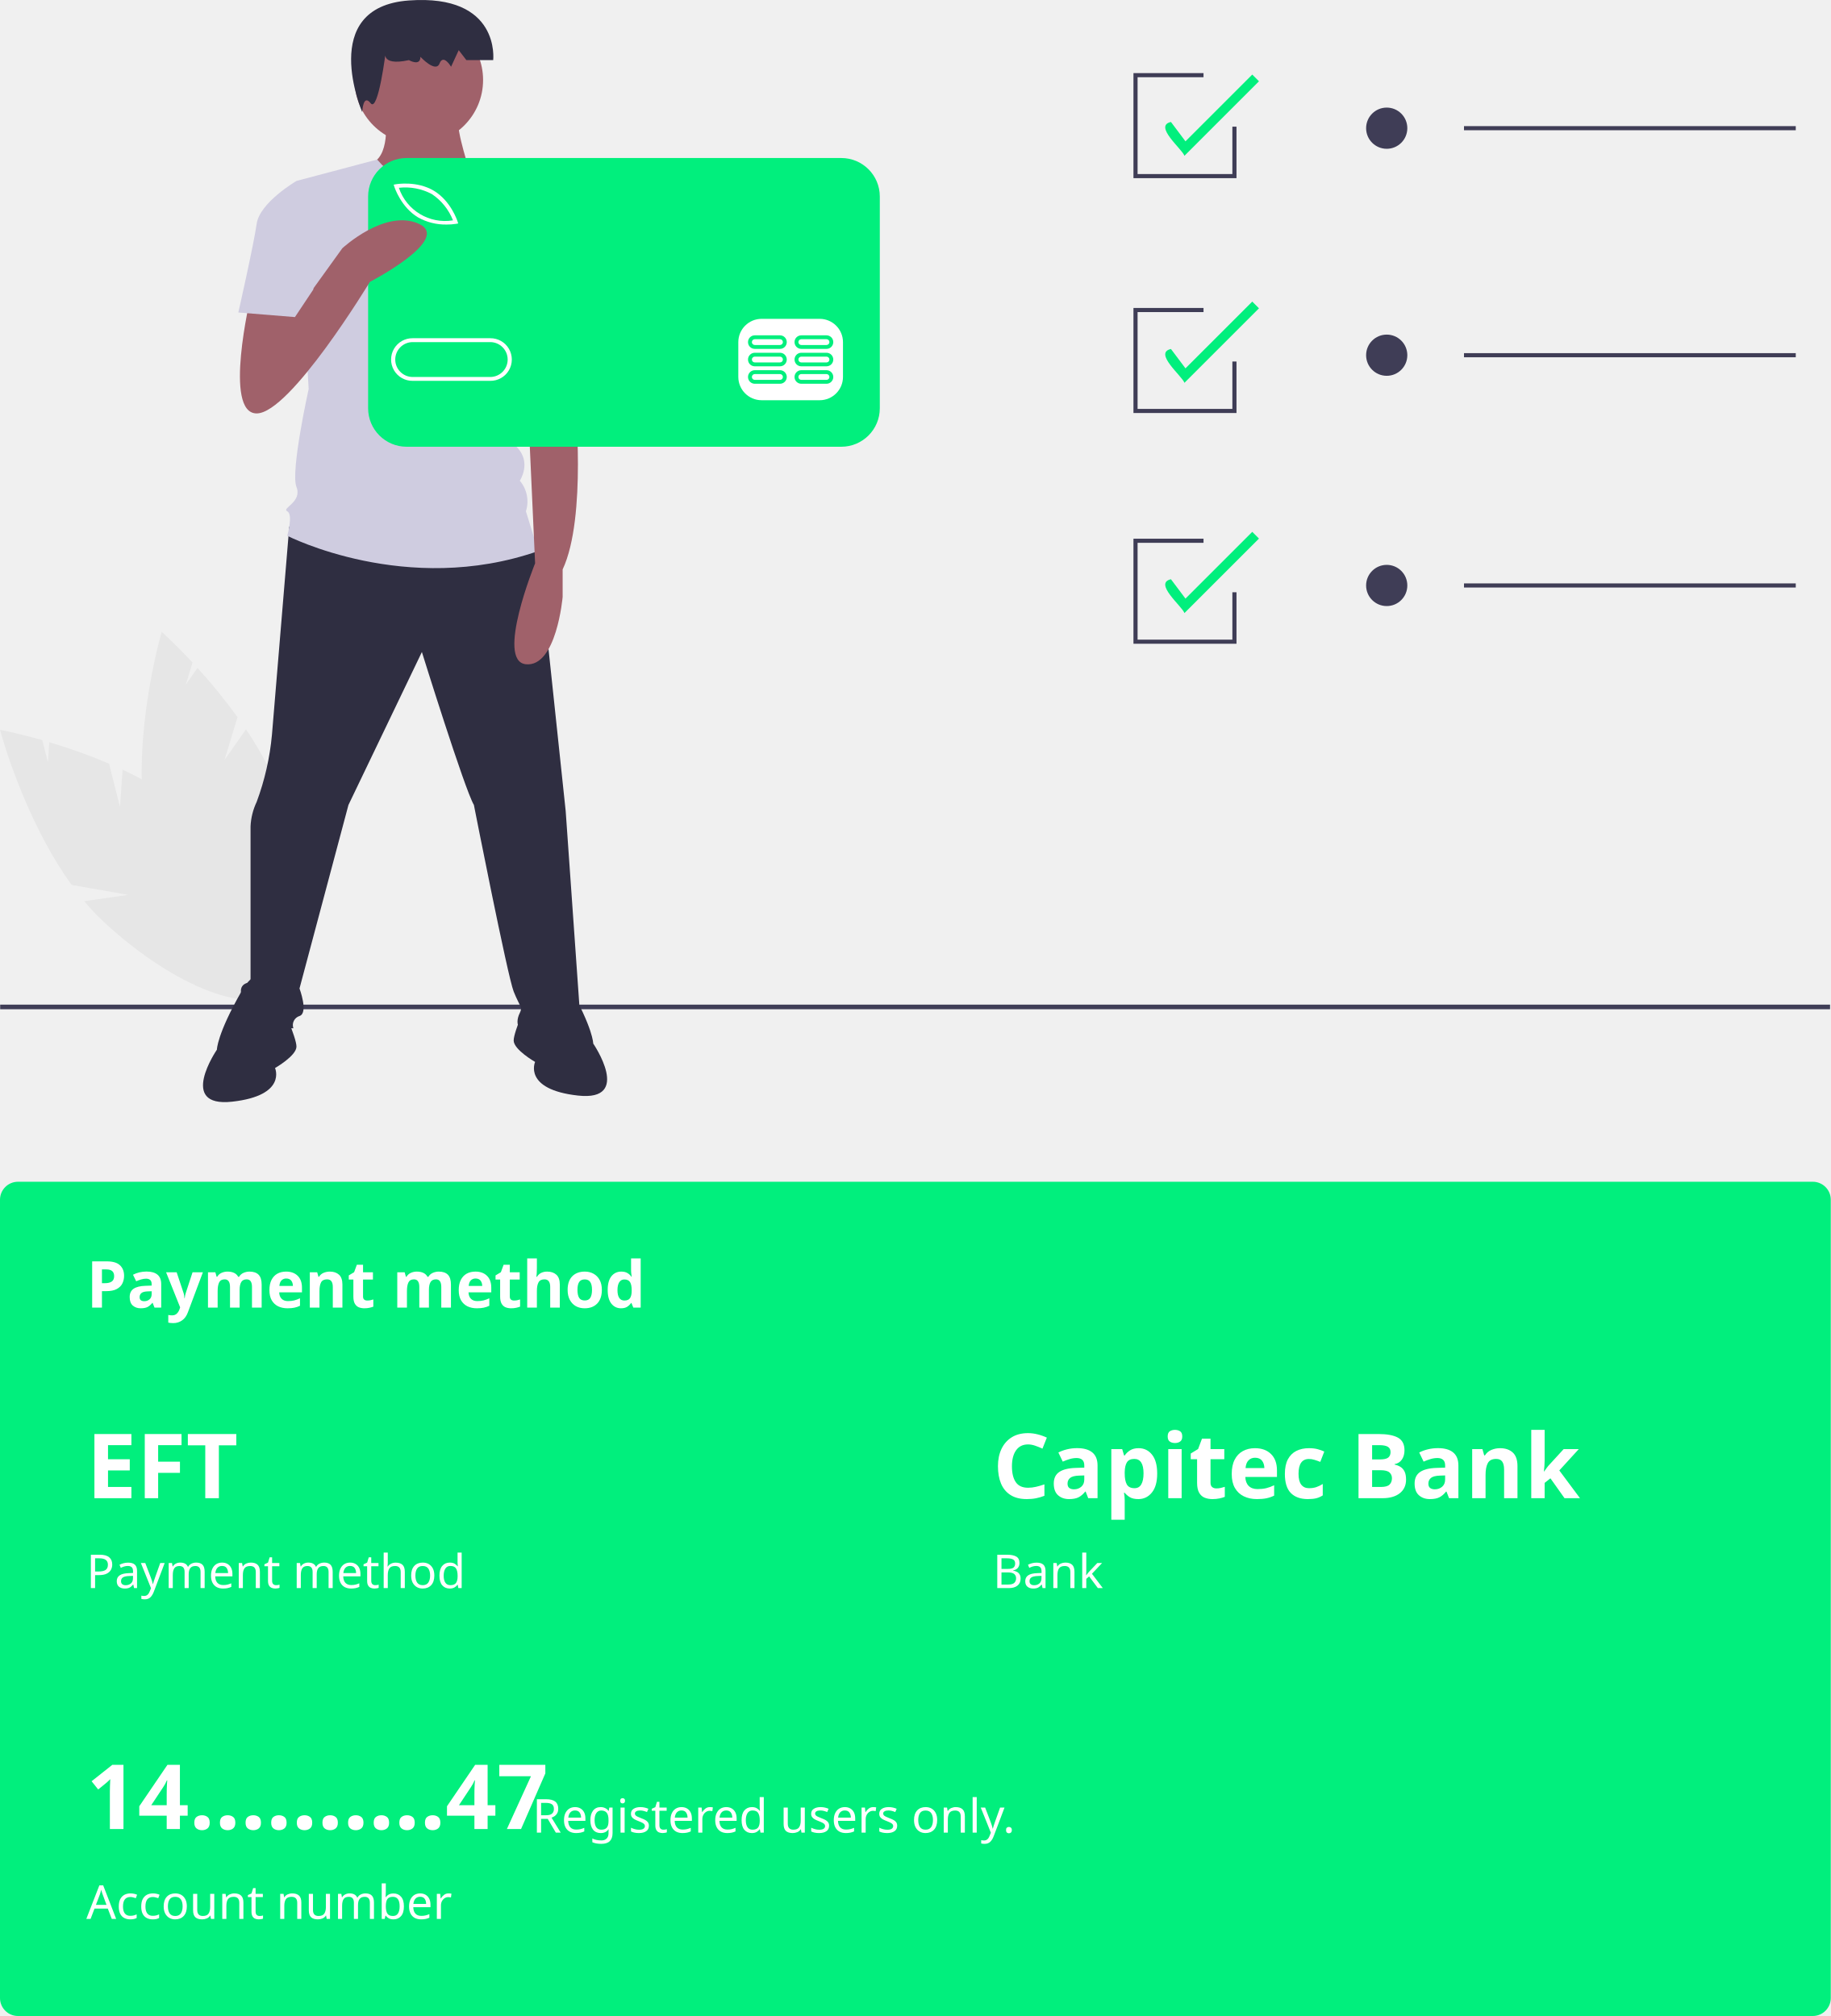
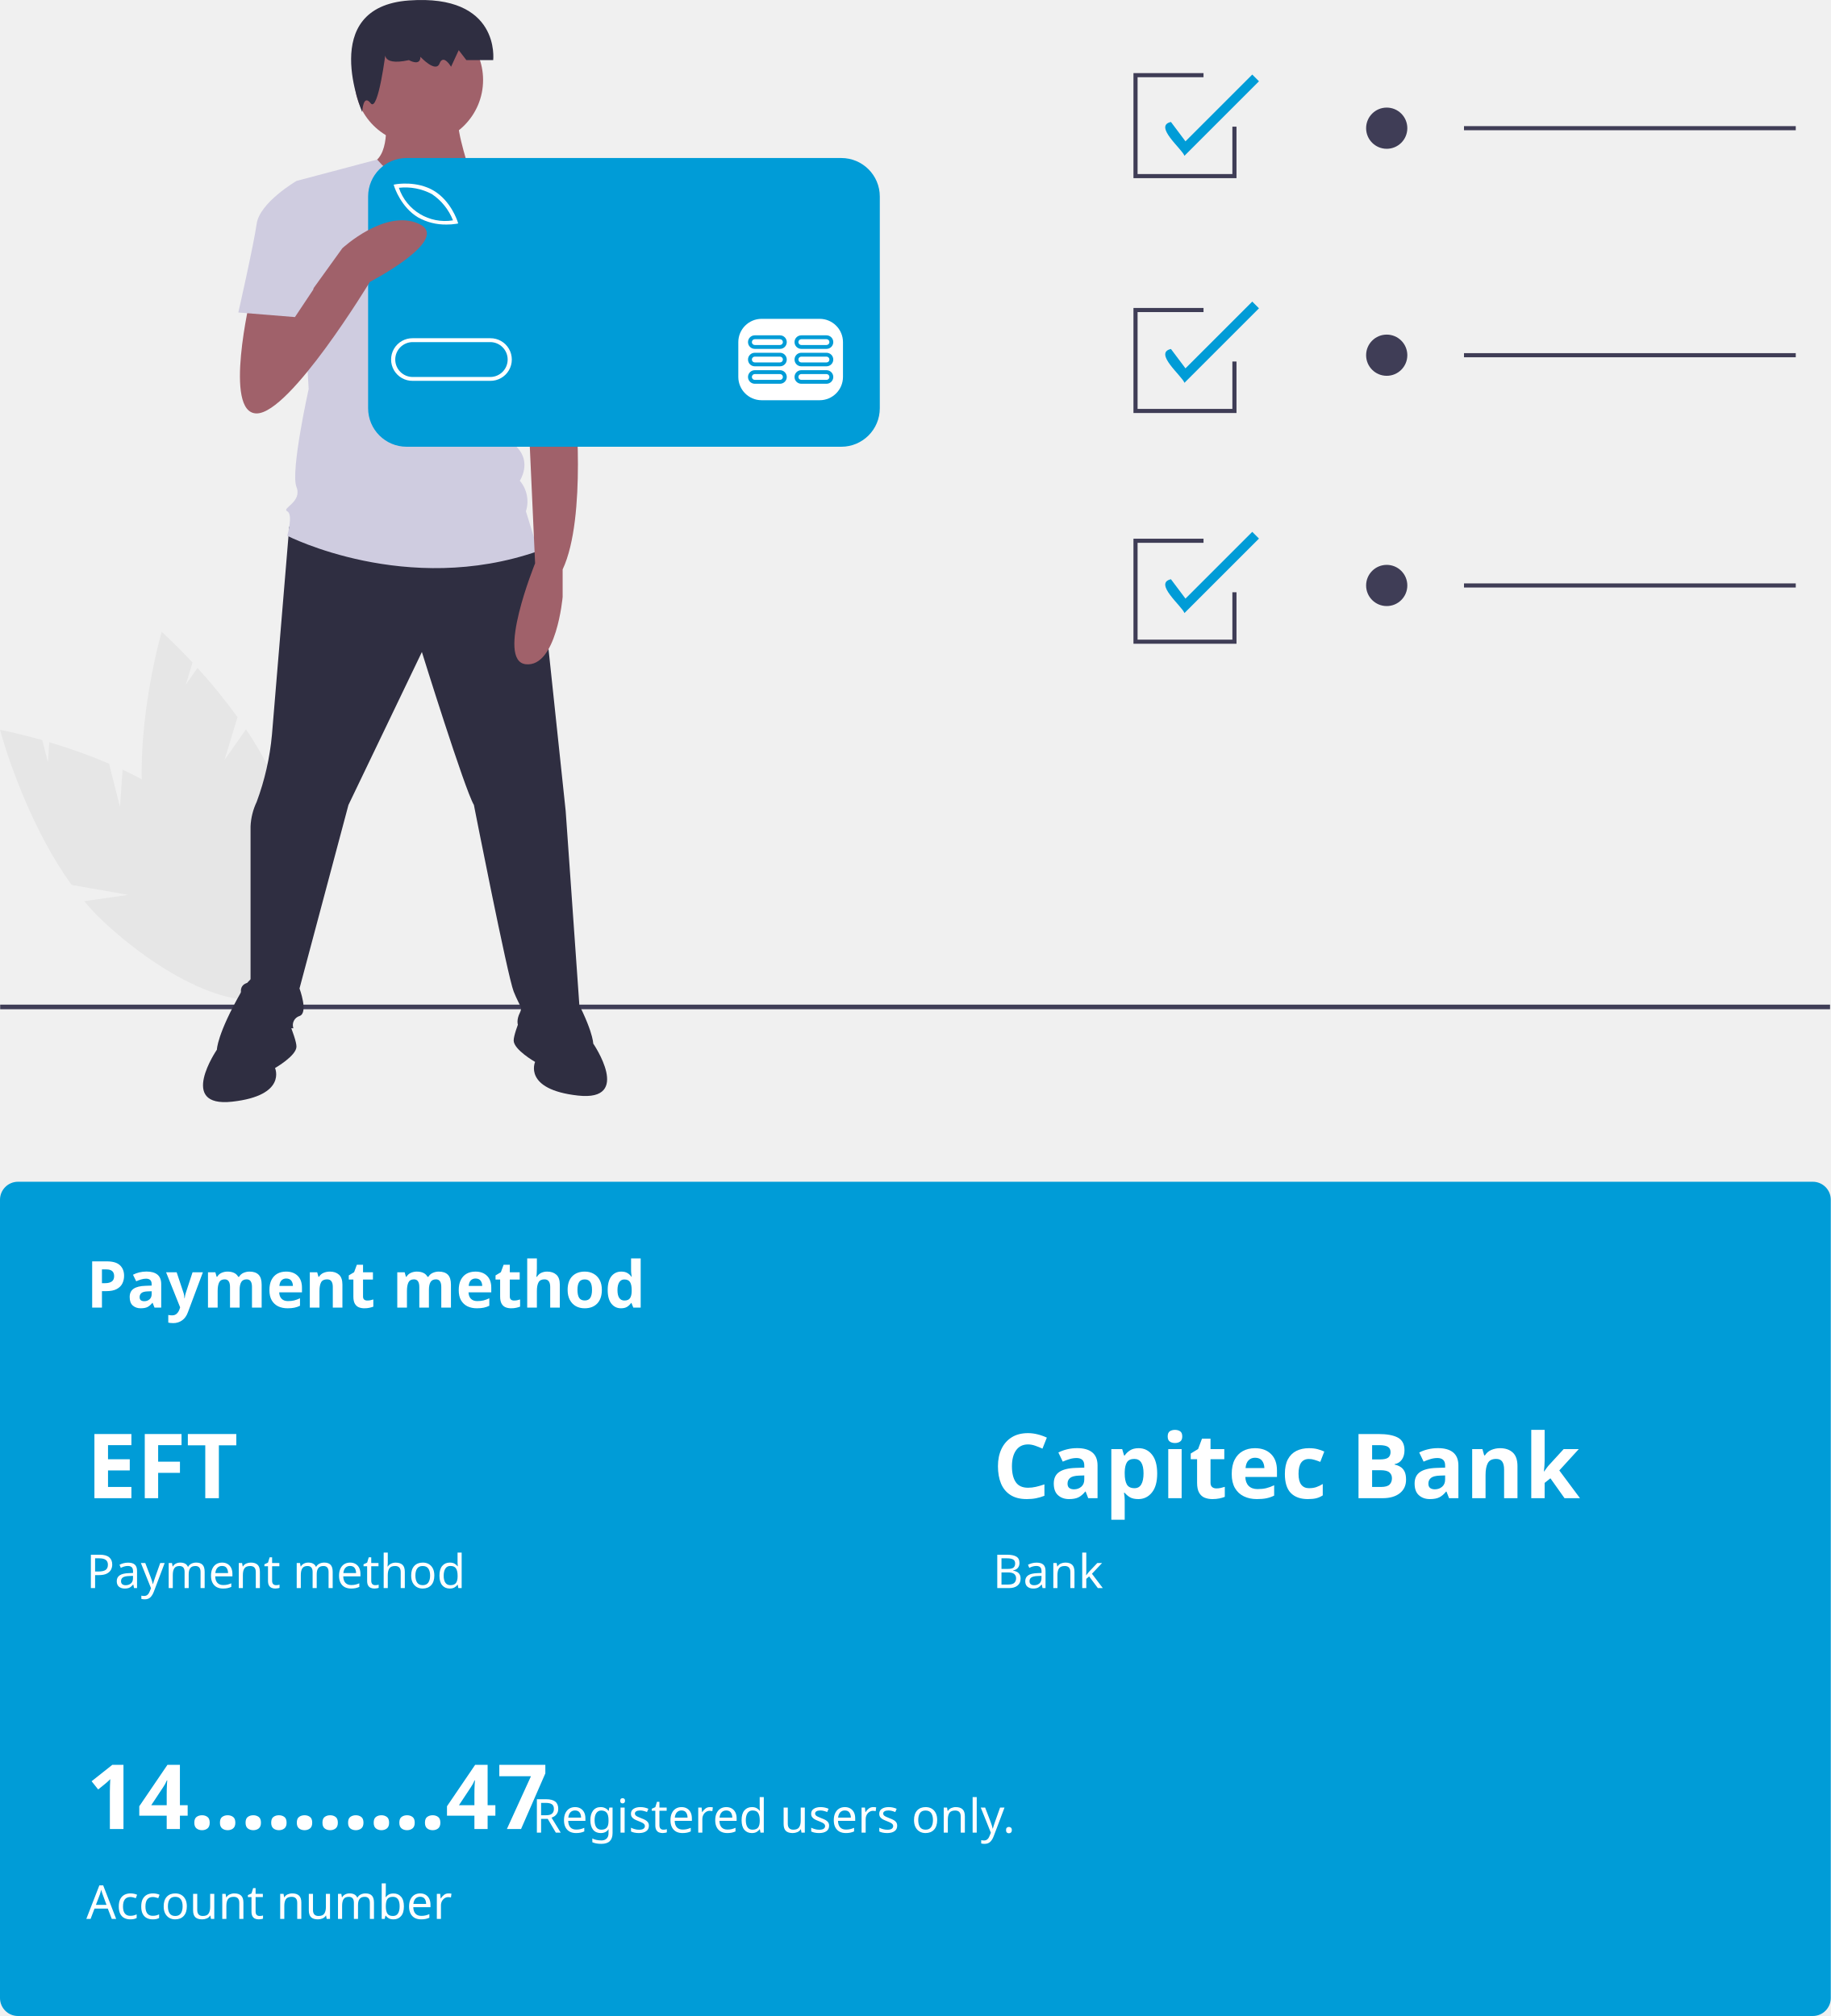
<svg xmlns="http://www.w3.org/2000/svg" width="509" height="560.641" viewBox="0 0 509 560.641">
  <g id="pricing-image" transform="translate(-1244 -408.359)">
    <g id="undraw_online_payments_luau" transform="translate(1244 408.359)">
      <path id="Path_659" data-name="Path 659" d="M189.324,558.222l-3.055-12.051a156.493,156.493,0,0,0-16.6-5.956l-.386,5.6-1.564-6.17c-7-2-11.756-2.878-11.756-2.878s6.429,24.449,19.914,43.14l15.713,2.76-12.207,1.76a63.294,63.294,0,0,0,5.46,5.786c19.617,18.209,41.466,26.563,48.8,18.66s-2.62-29.071-22.237-47.28c-6.081-5.645-13.721-10.175-21.368-13.74Z" transform="translate(-155.96 -333.809)" fill="#e6e6e6" />
      <path id="Path_660" data-name="Path 660" d="M247.741,524.826l3.614-11.9a156.5,156.5,0,0,0-11.133-13.681L237,503.845l1.85-6.091c-4.956-5.327-8.576-8.541-8.576-8.541s-7.134,24.253-5.252,47.223l12.024,10.485-11.359-4.8a63.322,63.322,0,0,0,1.683,7.776c7.381,25.727,21.767,44.173,32.132,41.2s12.784-26.24,5.4-51.968c-2.288-7.976-6.486-15.8-11.19-22.807Z" transform="translate(-185.319 -313.5)" fill="#e6e6e6" />
      <rect id="Rectangle_198" data-name="Rectangle 198" width="508.753" height="1.284" transform="translate(0.046 279.384)" fill="#3f3d56" />
      <path id="Path_661" data-name="Path 661" d="M286.308,434.324s-3.962,47.638-4.813,57.846a72.593,72.593,0,0,1-4.253,18.714,17.6,17.6,0,0,0-1.7,6.805v43.383s-3.4,0-2.552,3.4,1.7,9.357,1.7,9.357h12.76a2.635,2.635,0,0,1,1.7-3.4c2.552-.851,0-7.656,0-7.656l13.61-51.039L323.177,469.2s11.909,38.279,14.461,42.533c0,0,9.357,47.637,11.059,51.89s2.552,4.253,1.7,5.955-.851,3.4,0,4.253,17.013,0,17.013,0l-4.253-60.4L355.5,441.13l-39.13-11.909Z" transform="translate(-205.882 -287.879)" fill="#2f2e41" />
      <path id="Path_662" data-name="Path 662" d="M276.2,663.836s-4.253-15.312-11.059-3.4-6.805,16.162-6.805,16.162-11.059,16.163,4.253,14.461S274.5,681.7,274.5,681.7s5.955-3.4,5.955-5.955S276.2,663.836,276.2,663.836Z" transform="translate(-198.033 -384.688)" fill="#2f2e41" />
      <path id="Path_663" data-name="Path 663" d="M409.488,660.867s4.253-15.312,11.058-3.4,6.805,16.162,6.805,16.162,11.059,16.162-4.253,14.461-11.909-9.357-11.909-9.357-5.955-3.4-5.955-5.954S409.488,660.867,409.488,660.867Z" transform="translate(-262.42 -383.42)" fill="#2f2e41" />
      <path id="Path_664" data-name="Path 664" d="M339.6,237.686s1.7,11.058-3.4,13.61,11.058,11.909,15.312,11.909,11.909-8.507,11.909-8.507-4.253-12.76-3.4-15.312Z" transform="translate(-232.516 -206.078)" fill="#a0616a" />
      <circle id="Ellipse_138" data-name="Ellipse 138" cx="17.864" cy="17.864" r="17.864" transform="translate(98.581 4.387)" fill="#a0616a" />
      <path id="Path_665" data-name="Path 665" d="M366.586,274.418,345.32,261.534s-12.1,13.735-25.19-1.577l-22.447,5.955,3.4,57.844s-5.1,22.968-3.4,27.221-4.253,5.955-2.552,6.805,0,6.805,0,6.805,33.176,17.013,69.754,4.253l-3.4-11.059a8.926,8.926,0,0,0-1.7-8.506s3.4-5.1-.851-9.357c0,0,1.7-7.656-2.552-11.058l-.851-11.909L358.079,311Z" transform="translate(-215.265 -215.589)" fill="#cfcce0" />
      <path id="Path_666" data-name="Path 666" d="M336.029,196.471s-2.13,4.609,6.389,2.765c0,0,3.195,1.844,3.195-.922,0,0,4.259,4.609,5.324,1.844s3.195.922,3.195.922l2.13-4.609,2.13,2.765h7.454s2.13-18.436-23.427-16.592S329.433,213.7,329.433,213.7s.206-5.243,2.336-2.478S336.029,196.471,336.029,196.471Z" transform="translate(-228.726 -182.515)" fill="#2f2e41" />
      <path id="Path_667" data-name="Path 667" d="M421.536,344.589l.851,17.864s3.4,33.176-3.4,47.637v7.656s-1.7,19.565-10.208,18.714,2.552-28.072,2.552-28.072l-1.7-37.429-1.7-21.266Z" transform="translate(-262.559 -251.734)" fill="#a0616a" />
      <path id="Path_668" data-name="Path 668" d="M398.043,285.655l8.486-1.379a41.43,41.43,0,0,1,11.93,21.794c2.552,13.61,3.4,16.162,3.4,16.162l-20.416,5.1-11.059-21.266Z" transform="translate(-256.079 -225.976)" fill="#cfcce0" />
      <rect id="Rectangle_199" data-name="Rectangle 199" width="134.242" height="66.685" transform="translate(105.427 49.972)" fill="#fff" />
-       <path id="Path_669" data-name="Path 669" d="M358.713,275.365a15.689,15.689,0,0,0-9.188-1.757,13.546,13.546,0,0,0,15.046,9.053A15.7,15.7,0,0,0,358.713,275.365Z" transform="translate(-238.628 -221.383)" fill="#01ef7d" />
-       <path id="Path_670" data-name="Path 670" d="M374.166,348.571H352.611a4.85,4.85,0,0,0,0,9.7h21.555a4.85,4.85,0,1,0,0-9.7Z" transform="translate(-237.874 -253.434)" fill="#01ef7d" />
-       <path id="Path_671" data-name="Path 671" d="M466.151,259.215H345.3a10.706,10.706,0,0,0-10.706,10.706V328.8A10.706,10.706,0,0,0,345.3,339.509H466.151A10.706,10.706,0,0,0,476.857,328.8V269.921a10.705,10.705,0,0,0-10.706-10.706Zm-123.844,7.3c.239-.043,5.9-1.006,10.584,1.814s6.486,8.271,6.56,8.5l.189.588-.608.108a16.15,16.15,0,0,1-2.623.193,15.616,15.616,0,0,1-7.961-2.007c-4.686-2.819-6.486-8.27-6.56-8.5l-.189-.588Zm26.234,54.669H346.987a5.928,5.928,0,1,1,0-11.855h21.555a5.928,5.928,0,1,1,0,11.855Zm98.077-1.078a6.486,6.486,0,0,1-6.467,6.467H443.985a6.486,6.486,0,0,1-6.467-6.467v-9.7a6.486,6.486,0,0,1,6.467-6.467h16.166a6.486,6.486,0,0,1,6.467,6.467Z" transform="translate(-232.25 -215.272)" fill="#01ef7d" />
-       <path id="Path_672" data-name="Path 672" d="M527.839,362.209h-7.006a1.886,1.886,0,1,0,0,3.772h7.006a1.886,1.886,0,1,0,0-3.772Zm0,2.694h-7.006a.808.808,0,1,1,0-1.617h7.006a.808.808,0,1,1,0,1.617Z" transform="translate(-310.984 -259.259)" fill="#01ef7d" />
-       <path id="Path_673" data-name="Path 673" d="M550.413,362.209h-7.006a1.886,1.886,0,1,0,0,3.772h7.005a1.886,1.886,0,1,0,0-3.772Zm0,2.694h-7.006a.808.808,0,1,1,0-1.617h7.005a.808.808,0,1,1,0,1.617Z" transform="translate(-320.625 -259.259)" fill="#01ef7d" />
-       <path id="Path_674" data-name="Path 674" d="M527.839,353.744h-7.006a1.886,1.886,0,1,0,0,3.772h7.006a1.886,1.886,0,1,0,0-3.772Zm0,2.694h-7.006a.808.808,0,1,1,0-1.617h7.006a.808.808,0,1,1,0,1.617Z" transform="translate(-310.984 -255.644)" fill="#01ef7d" />
-       <path id="Path_675" data-name="Path 675" d="M550.413,353.744h-7.006a1.886,1.886,0,1,0,0,3.772h7.005a1.886,1.886,0,1,0,0-3.772Zm0,2.694h-7.006a.808.808,0,1,1,0-1.617h7.005a.808.808,0,1,1,0,1.617Z" transform="translate(-320.625 -255.644)" fill="#01ef7d" />
-       <path id="Path_676" data-name="Path 676" d="M527.839,345.279h-7.006a1.886,1.886,0,1,0,0,3.772h7.006a1.886,1.886,0,1,0,0-3.772Zm0,2.694h-7.006a.808.808,0,1,1,0-1.617h7.006a.808.808,0,1,1,0,1.617Z" transform="translate(-310.984 -252.028)" fill="#01ef7d" />
-       <path id="Path_677" data-name="Path 677" d="M550.413,345.279h-7.006a1.886,1.886,0,1,0,0,3.772h7.005a1.886,1.886,0,1,0,0-3.772Zm0,2.694h-7.006a.808.808,0,1,1,0-1.617h7.005a.808.808,0,1,1,0,1.617Z" transform="translate(-320.625 -252.028)" fill="#01ef7d" />
+       <path id="Path_669" data-name="Path 669" d="M358.713,275.365a15.689,15.689,0,0,0-9.188-1.757,13.546,13.546,0,0,0,15.046,9.053A15.7,15.7,0,0,0,358.713,275.365Z" transform="translate(-238.628 -221.383)" fill="#009CD7" />
+       <path id="Path_670" data-name="Path 670" d="M374.166,348.571H352.611a4.85,4.85,0,0,0,0,9.7h21.555a4.85,4.85,0,1,0,0-9.7Z" transform="translate(-237.874 -253.434)" fill="#009CD7" />
+       <path id="Path_671" data-name="Path 671" d="M466.151,259.215H345.3a10.706,10.706,0,0,0-10.706,10.706V328.8A10.706,10.706,0,0,0,345.3,339.509H466.151A10.706,10.706,0,0,0,476.857,328.8V269.921a10.705,10.705,0,0,0-10.706-10.706Zm-123.844,7.3c.239-.043,5.9-1.006,10.584,1.814s6.486,8.271,6.56,8.5l.189.588-.608.108a16.15,16.15,0,0,1-2.623.193,15.616,15.616,0,0,1-7.961-2.007c-4.686-2.819-6.486-8.27-6.56-8.5l-.189-.588Zm26.234,54.669H346.987a5.928,5.928,0,1,1,0-11.855h21.555a5.928,5.928,0,1,1,0,11.855Zm98.077-1.078a6.486,6.486,0,0,1-6.467,6.467H443.985a6.486,6.486,0,0,1-6.467-6.467v-9.7a6.486,6.486,0,0,1,6.467-6.467h16.166a6.486,6.486,0,0,1,6.467,6.467Z" transform="translate(-232.25 -215.272)" fill="#009CD7" />
+       <path id="Path_672" data-name="Path 672" d="M527.839,362.209h-7.006a1.886,1.886,0,1,0,0,3.772h7.006a1.886,1.886,0,1,0,0-3.772Zm0,2.694h-7.006a.808.808,0,1,1,0-1.617h7.006a.808.808,0,1,1,0,1.617Z" transform="translate(-310.984 -259.259)" fill="#009CD7" />
+       <path id="Path_673" data-name="Path 673" d="M550.413,362.209h-7.006a1.886,1.886,0,1,0,0,3.772h7.005a1.886,1.886,0,1,0,0-3.772Zm0,2.694h-7.006a.808.808,0,1,1,0-1.617h7.005a.808.808,0,1,1,0,1.617Z" transform="translate(-320.625 -259.259)" fill="#009CD7" />
+       <path id="Path_674" data-name="Path 674" d="M527.839,353.744h-7.006a1.886,1.886,0,1,0,0,3.772h7.006a1.886,1.886,0,1,0,0-3.772Zm0,2.694h-7.006a.808.808,0,1,1,0-1.617h7.006a.808.808,0,1,1,0,1.617Z" transform="translate(-310.984 -255.644)" fill="#009CD7" />
+       <path id="Path_675" data-name="Path 675" d="M550.413,353.744h-7.006a1.886,1.886,0,1,0,0,3.772h7.005a1.886,1.886,0,1,0,0-3.772Zm0,2.694h-7.006a.808.808,0,1,1,0-1.617h7.005a.808.808,0,1,1,0,1.617Z" transform="translate(-320.625 -255.644)" fill="#009CD7" />
+       <path id="Path_676" data-name="Path 676" d="M527.839,345.279h-7.006a1.886,1.886,0,1,0,0,3.772h7.006a1.886,1.886,0,1,0,0-3.772Zm0,2.694h-7.006a.808.808,0,1,1,0-1.617h7.006a.808.808,0,1,1,0,1.617Z" transform="translate(-310.984 -252.028)" fill="#009CD7" />
+       <path id="Path_677" data-name="Path 677" d="M550.413,345.279h-7.006a1.886,1.886,0,1,0,0,3.772h7.005a1.886,1.886,0,1,0,0-3.772Zm0,2.694h-7.006a.808.808,0,1,1,0-1.617h7.005a.808.808,0,1,1,0,1.617Z" transform="translate(-320.625 -252.028)" fill="#009CD7" />
      <path id="Path_678" data-name="Path 678" d="M275.346,310.827s-7.656,32.325,1.7,32.325,31.474-36.578,31.474-36.578,22.968-11.909,13.61-16.162-21.266,6.805-21.266,6.805L287.125,316.3l-.72-9.721Z" transform="translate(-205.688 -228.18)" fill="#a0616a" />
      <path id="Path_679" data-name="Path 679" d="M292.872,275.454l-5.1-5.1s-10.208,5.955-11.059,11.909-5.1,24.669-5.1,24.669l15.737,1.276,5.1-7.656Z" transform="translate(-205.35 -220.028)" fill="#cfcce0" />
-       <path id="Path_680" data-name="Path 680" d="M726.761,241.3c-.641-1.892-8.677-8.324-3.753-9.406l4.038,5.385,18.567-18.566,1.867,1.867Z" transform="translate(-397.456 -197.975)" fill="#01ef7d" />
-       <path id="Path_681" data-name="Path 681" d="M726.761,351.495c-.641-1.892-8.677-8.324-3.753-9.406l4.038,5.385,18.567-18.566,1.867,1.867Z" transform="translate(-397.456 -245.037)" fill="#01ef7d" />
-       <path id="Path_682" data-name="Path 682" d="M726.761,463.263c-.641-1.892-8.677-8.324-3.753-9.405l4.038,5.385,18.567-18.566,1.867,1.867Z" transform="translate(-397.456 -292.771)" fill="#01ef7d" />
+       <path id="Path_680" data-name="Path 680" d="M726.761,241.3c-.641-1.892-8.677-8.324-3.753-9.406l4.038,5.385,18.567-18.566,1.867,1.867Z" transform="translate(-397.456 -197.975)" fill="#009CD7" />
+       <path id="Path_681" data-name="Path 681" d="M726.761,351.495c-.641-1.892-8.677-8.324-3.753-9.406l4.038,5.385,18.567-18.566,1.867,1.867Z" transform="translate(-397.456 -245.037)" fill="#009CD7" />
+       <path id="Path_682" data-name="Path 682" d="M726.761,463.263c-.641-1.892-8.677-8.324-3.753-9.405l4.038,5.385,18.567-18.566,1.867,1.867Z" transform="translate(-397.456 -292.771)" fill="#009CD7" />
      <circle id="Ellipse_139" data-name="Ellipse 139" cx="5.729" cy="5.729" r="5.729" transform="translate(379.812 29.92)" fill="#3f3d56" />
      <rect id="Rectangle_200" data-name="Rectangle 200" width="92.24" height="1.146" transform="translate(407.026 35.076)" fill="#3f3d56" />
      <circle id="Ellipse_140" data-name="Ellipse 140" cx="5.729" cy="5.729" r="5.729" transform="translate(379.812 93.052)" fill="#3f3d56" />
      <rect id="Rectangle_201" data-name="Rectangle 201" width="92.24" height="1.146" transform="translate(407.026 98.208)" fill="#3f3d56" />
      <circle id="Ellipse_141" data-name="Ellipse 141" cx="5.729" cy="5.729" r="5.729" transform="translate(379.812 157.086)" fill="#3f3d56" />
      <rect id="Rectangle_202" data-name="Rectangle 202" width="92.24" height="1.146" transform="translate(407.026 162.242)" fill="#3f3d56" />
      <path id="Path_683" data-name="Path 683" d="M578.686,290.7H550.04V261.485h19.479v1.146H551.186v26.927H577.54V276.381h1.146Z" transform="translate(-234.911 -111.675)" fill="#3f3d56" />
      <path id="Path_684" data-name="Path 684" d="M578.686,178.7H550.04V149.485h19.479v1.146H551.186v26.927H577.54V164.381h1.146Z" transform="translate(-234.911 -63.842)" fill="#3f3d56" />
      <path id="Path_685" data-name="Path 685" d="M578.686,64.7H550.04V35.485h19.479v1.146H551.186V63.558H577.54V50.381h1.146Z" transform="translate(-234.911 -15.155)" fill="#3f3d56" />
    </g>
-     <rect id="Rectangle_204" data-name="Rectangle 204" width="509" height="232" rx="5" transform="translate(1244 737)" fill="#01ef7d" />
+     <rect id="Rectangle_204" data-name="Rectangle 204" width="509" height="232" rx="5" transform="translate(1244 737)" fill="#009CD7" />
    <text id="Payment_method" data-name="Payment method" transform="translate(1268 772)" fill="#fff" font-size="18" font-family="Montserrat-Bold, Montserrat" font-weight="700">
      <tspan x="0" y="0">Payment method</tspan>
    </text>
    <text id="EFT" transform="translate(1268 825)" fill="#fff" font-size="25" font-family="Montserrat-Bold, Montserrat" font-weight="700">
      <tspan x="0" y="0">EFT</tspan>
    </text>
    <text id="_14..._.47" data-name="14...…….47" transform="translate(1268 917)" fill="#fff" font-size="25" font-family="Montserrat-Bold, Montserrat" font-weight="700">
      <tspan x="0" y="0">14...…….47</tspan>
    </text>
    <text id="Capitec_Bank" data-name="Capitec Bank" transform="translate(1520 825)" fill="#fff" font-size="25" font-family="Montserrat-Bold, Montserrat" font-weight="700">
      <tspan x="0" y="0">Capitec Bank</tspan>
    </text>
    <text id="Bank" transform="translate(1520 850)" fill="#fff" font-size="13" font-family="Montserrat-Medium, Montserrat" font-weight="500">
      <tspan x="0" y="0">Bank</tspan>
    </text>
    <text id="Payment_method-2" data-name="Payment method" transform="translate(1268 850)" fill="#fff" font-size="13" font-family="Montserrat-Medium, Montserrat" font-weight="500">
      <tspan x="0" y="0">Payment method</tspan>
    </text>
    <text id="Account_number" data-name="Account number" transform="translate(1268 942)" fill="#fff" font-size="13" font-family="Montserrat-Medium, Montserrat" font-weight="500">
      <tspan x="0" y="0">Account number</tspan>
    </text>
    <text id="Registered_users_only." data-name="Registered users only." transform="translate(1392 918)" fill="#fff" font-size="13" font-family="Montserrat-Regular, Montserrat">
      <tspan x="0" y="0">Registered users only.</tspan>
    </text>
  </g>
</svg>
